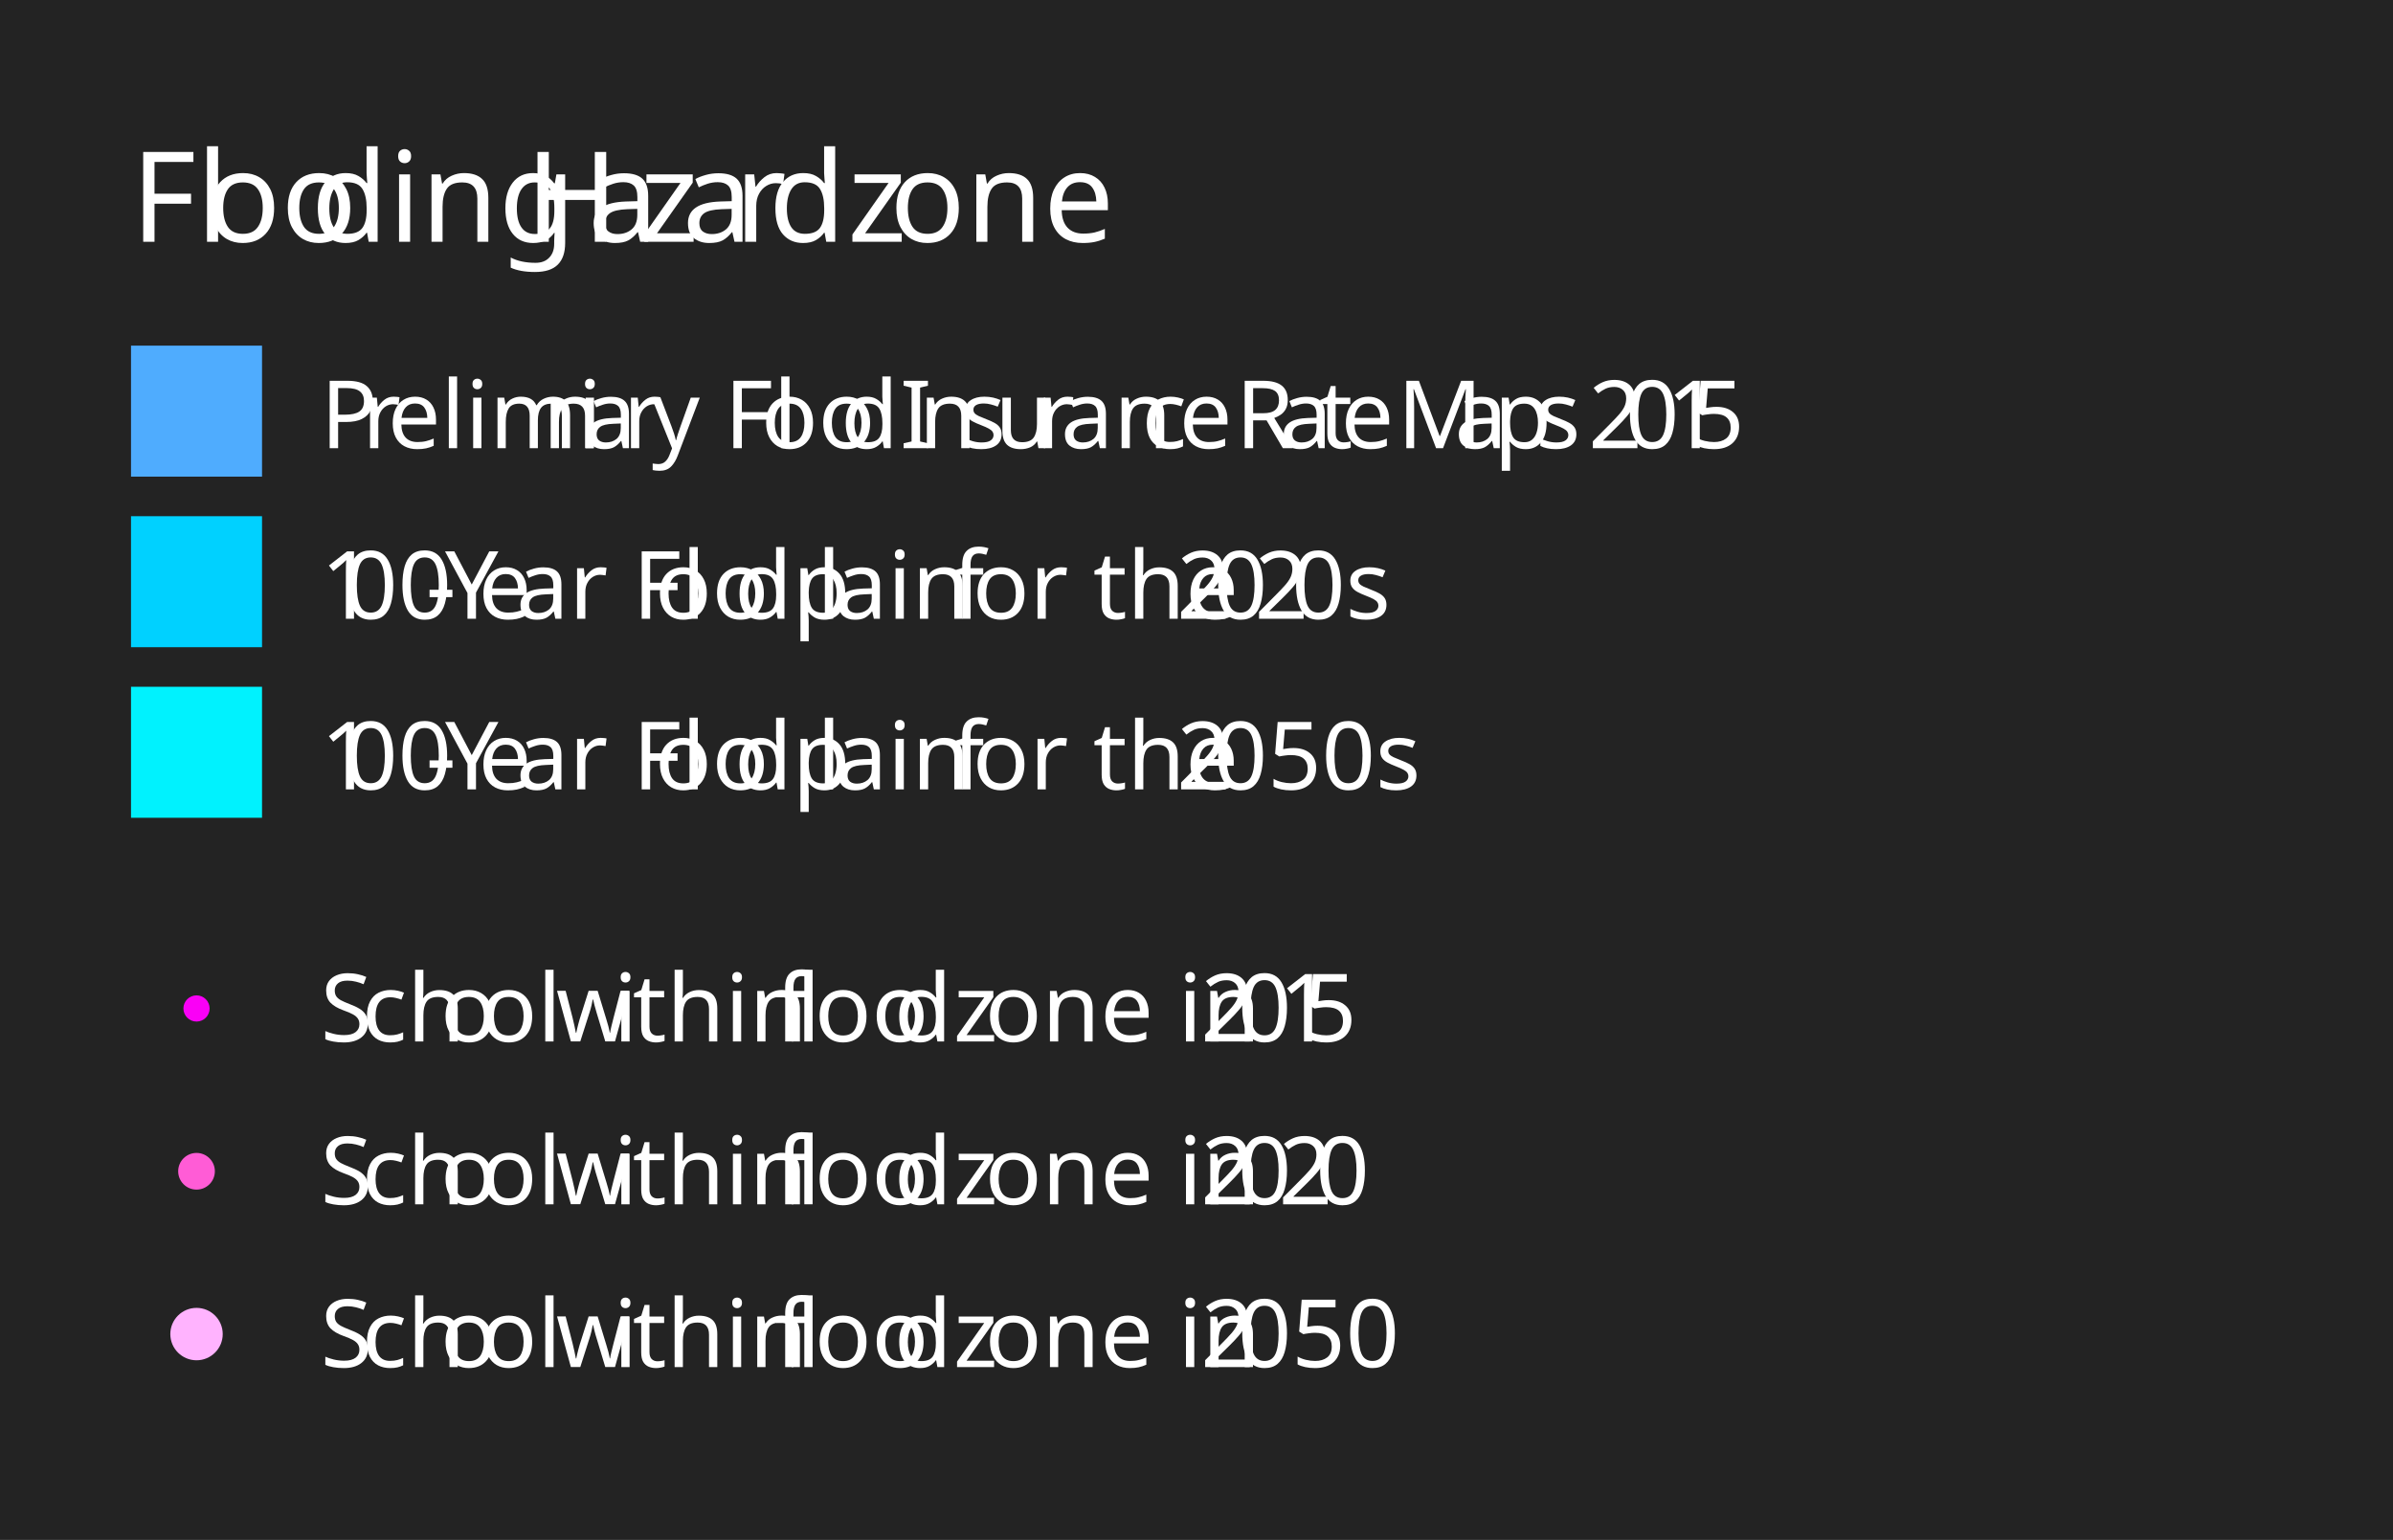
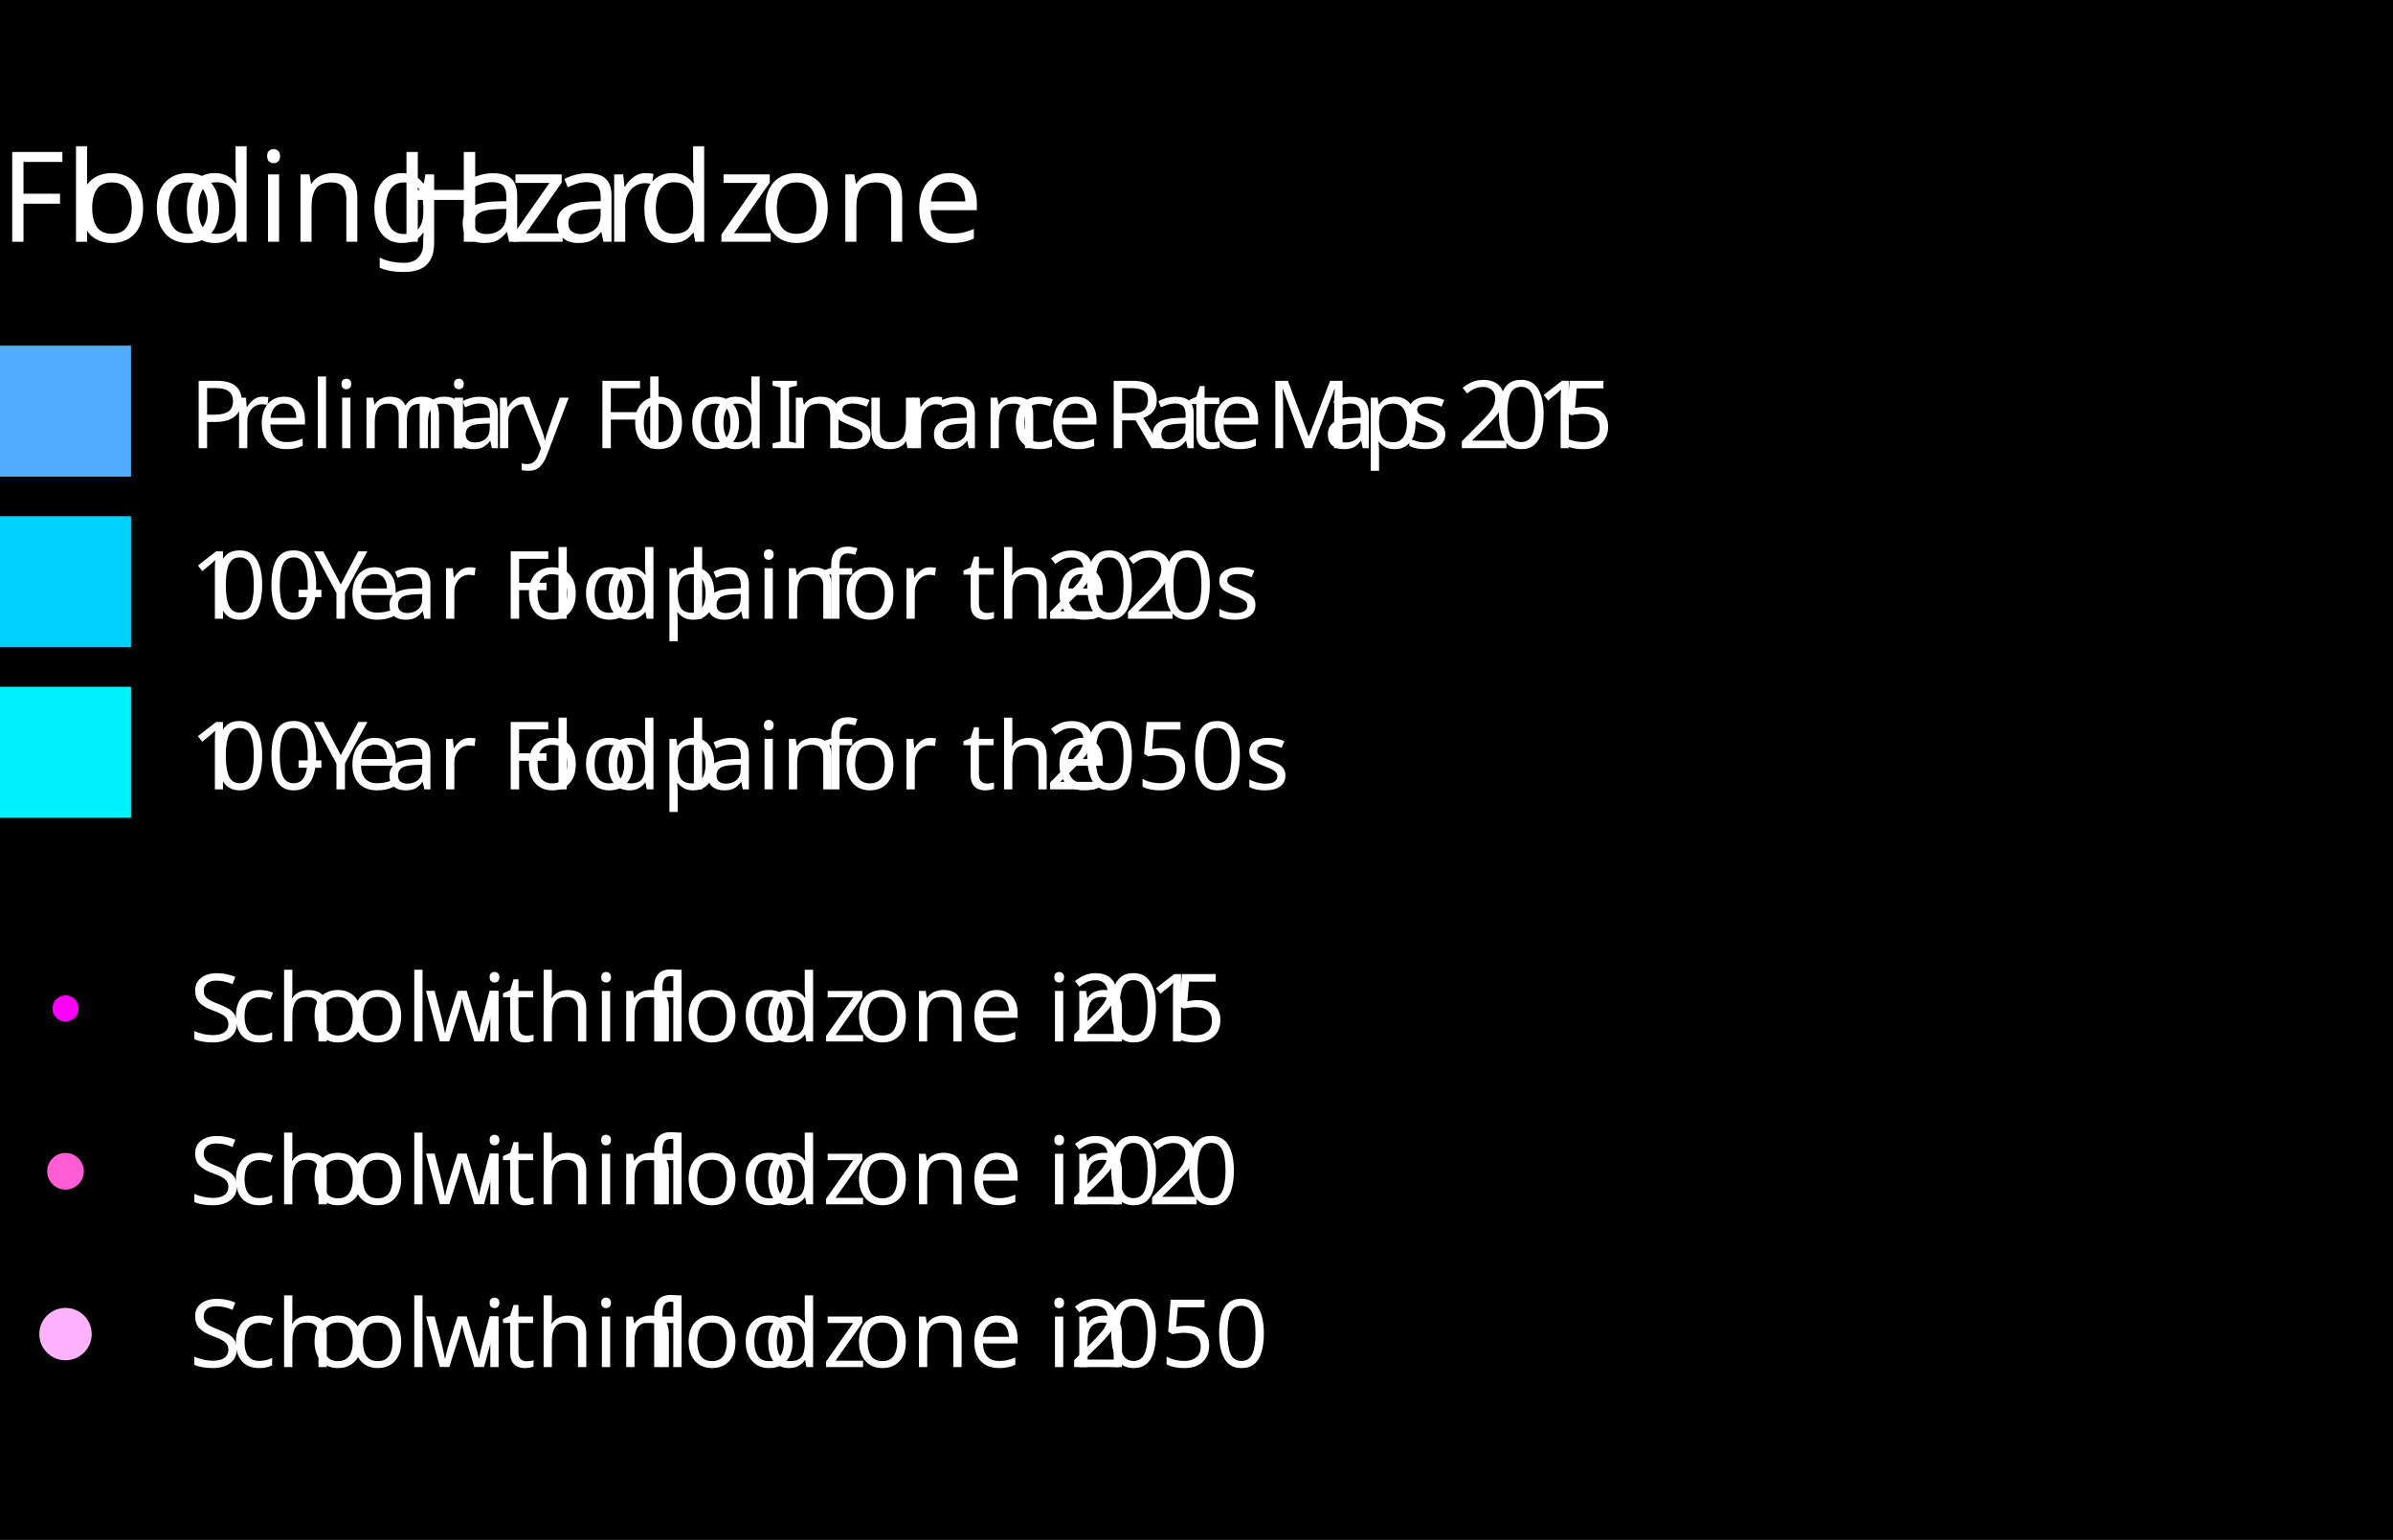
<svg xmlns="http://www.w3.org/2000/svg" viewBox="0 0 456.63 293.87">
  <defs>
-     <style>.a{fill:#232323;}.b{font-size:24px;}.b,.k{fill:#fff;font-family:AcuminProCond-Regular, Acumin Pro Condensed;}.c{letter-spacing:0em;}.d{letter-spacing:-0.01em;}.e{letter-spacing:-0.01em;}.f{letter-spacing:0em;}.g{letter-spacing:-0.01em;}.h{letter-spacing:0em;}.i{letter-spacing:0em;}.j{fill:#4facfe;}.k{font-size:18px;}.l{letter-spacing:-0.01em;}.m{letter-spacing:0em;}.n{letter-spacing:-0.01em;}.o{letter-spacing:0em;}.p{letter-spacing:0.03em;}.q{letter-spacing:0em;}.r{letter-spacing:-0.01em;}.s{letter-spacing:-0.01em;}.t{letter-spacing:0.01em;}.u{letter-spacing:0em;}.v{letter-spacing:0em;}.w{letter-spacing:0em;}.x{fill:#00d1ff;}.y{letter-spacing:-0.07em;}.z{letter-spacing:-0.06em;}.aa{letter-spacing:0em;}.ab{letter-spacing:0.01em;}.ac{fill:#00f2fe;}.ad{fill:#fa00f6;}.ae{letter-spacing:0.01em;}.af{letter-spacing:0em;}.ag{letter-spacing:0.01em;}.ah{letter-spacing:0.02em;}.ai{letter-spacing:0em;}.aj{fill:#ff5cd6;}.ak{fill:#ffb3fe;}</style>
+     <style>.a{font-size:24px;}.a,.j{fill:#fff;font-family:AcuminProCond-Regular, Acumin Pro Condensed;}.b{letter-spacing:0em;}.c{letter-spacing:-0.01em;}.d{letter-spacing:-0.01em;}.e{letter-spacing:0em;}.f{letter-spacing:-0.01em;}.g{letter-spacing:0em;}.h{letter-spacing:0em;}.i{fill:#4facfe;}.j{font-size:18px;}.k{letter-spacing:-0.01em;}.l{letter-spacing:0em;}.m{letter-spacing:-0.01em;}.n{letter-spacing:0em;}.o{letter-spacing:0.03em;}.p{letter-spacing:0em;}.q{letter-spacing:-0.01em;}.r{letter-spacing:-0.01em;}.s{letter-spacing:0.01em;}.t{letter-spacing:0em;}.u{letter-spacing:0em;}.v{letter-spacing:0em;}.w{fill:#00d1ff;}.x{letter-spacing:-0.07em;}.y{letter-spacing:-0.06em;}.z{letter-spacing:0em;}.aa{letter-spacing:0.01em;}.ab{fill:#00f2fe;}.ac{fill:#fa00f6;}.ad{letter-spacing:0.01em;}.ae{letter-spacing:0em;}.af{letter-spacing:0.01em;}.ag{letter-spacing:0.02em;}.ah{letter-spacing:0em;}.ai{fill:#ff5cd6;}.aj{fill:#ffb3fe;}</style>
  </defs>
-   <rect class="a" width="456.63" height="293.87" />
-   <text class="b" transform="translate(25 46.14)">Fl<tspan class="c" x="14.09" y="0">oo</tspan>
+   <rect width="456.63" height="293.87" />
+   <text class="a" transform="translate(0 46.14)">Fl<tspan class="b" x="14.09" y="0">oo</tspan>
    <tspan x="34.34" y="0">ding </tspan>
-     <tspan class="d" x="75.24" y="0">H</tspan>
-     <tspan class="e" x="87.17" y="0">a</tspan>
-     <tspan class="f" x="97.01" y="0">z</tspan>
+     <tspan class="c" x="75.24" y="0">H</tspan>
+     <tspan class="d" x="87.17" y="0">a</tspan>
+     <tspan class="e" x="97.01" y="0">z</tspan>
    <tspan x="105.17" y="0">a</tspan>
-     <tspan class="g" x="115.15" y="0">r</tspan>
-     <tspan class="h" x="121.65" y="0">d </tspan>
-     <tspan class="i" x="136.72" y="0">z</tspan>
+     <tspan class="f" x="115.15" y="0">r</tspan>
+     <tspan class="g" x="121.65" y="0">d </tspan>
+     <tspan class="h" x="136.72" y="0">z</tspan>
    <tspan x="144.74" y="0">one</tspan>
  </text>
-   <rect class="j" x="25" y="65.96" width="25" height="25" />
-   <text class="k" transform="translate(61.16 85.53)">
-     <tspan class="l">P</tspan>
-     <tspan class="m" x="7.92" y="0">r</tspan>
+   <rect class="i" y="65.96" width="25" height="25" />
+   <text class="j" transform="translate(36.16 85.53)">
+     <tspan class="k">P</tspan>
+     <tspan class="l" x="7.92" y="0">r</tspan>
    <tspan x="12.8" y="0">elimi</tspan>
-     <tspan class="n" x="42.39" y="0">n</tspan>
-     <tspan class="o" x="50.22" y="0">a</tspan>
-     <tspan class="p" x="57.71" y="0">r</tspan>
+     <tspan class="m" x="42.39" y="0">n</tspan>
+     <tspan class="n" x="50.22" y="0">a</tspan>
+     <tspan class="o" x="57.71" y="0">r</tspan>
    <tspan x="63.18" y="0">y Fl</tspan>
-     <tspan class="q" x="84.06" y="0">oo</tspan>
+     <tspan class="p" x="84.06" y="0">oo</tspan>
    <tspan x="99.25" y="0">d </tspan>
-     <tspan class="l" x="110.55" y="0">I</tspan>
-     <tspan class="o" x="114.17" y="0">n</tspan>
-     <tspan class="r" x="122.15" y="0">s</tspan>
-     <tspan class="m" x="128.7" y="0">u</tspan>
-     <tspan class="s" x="136.49" y="0">r</tspan>
+     <tspan class="k" x="110.55" y="0">I</tspan>
+     <tspan class="n" x="114.17" y="0">n</tspan>
+     <tspan class="q" x="122.15" y="0">s</tspan>
+     <tspan class="l" x="128.7" y="0">u</tspan>
+     <tspan class="r" x="136.49" y="0">r</tspan>
    <tspan x="141.23" y="0">an</tspan>
-     <tspan class="t" x="156.69" y="0">c</tspan>
+     <tspan class="s" x="156.69" y="0">c</tspan>
    <tspan x="163.83" y="0">e </tspan>
-     <tspan class="t" x="174.6" y="0">R</tspan>
+     <tspan class="s" x="174.6" y="0">R</tspan>
    <tspan x="182.98" y="0">a</tspan>
-     <tspan class="m" x="190.47" y="0">t</tspan>
+     <tspan class="l" x="190.47" y="0">t</tspan>
    <tspan x="194.68" y="0">e </tspan>
-     <tspan class="r" x="205.45" y="0">M</tspan>
-     <tspan class="o" x="216.39" y="0">a</tspan>
-     <tspan class="u" x="223.88" y="0">p</tspan>
+     <tspan class="q" x="205.45" y="0">M</tspan>
+     <tspan class="n" x="216.39" y="0">a</tspan>
+     <tspan class="t" x="223.88" y="0">p</tspan>
    <tspan x="231.83" y="0">s </tspan>
-     <tspan class="q" x="241.93" y="0">2</tspan>
+     <tspan class="p" x="241.93" y="0">2</tspan>
    <tspan x="248.99" y="0">0</tspan>
-     <tspan class="v" x="256.8" y="0">1</tspan>
-     <tspan class="w" x="261.43" y="0">5</tspan>
+     <tspan class="u" x="256.8" y="0">1</tspan>
+     <tspan class="v" x="261.43" y="0">5</tspan>
  </text>
-   <rect class="x" x="25" y="98.51" width="25" height="25" />
-   <text class="k" transform="translate(61.16 118.08)">
-     <tspan class="m">1</tspan>
+   <rect class="w" y="98.51" width="25" height="25" />
+   <text class="j" transform="translate(36.16 118.08)">
+     <tspan class="l">1</tspan>
    <tspan x="4.46" y="0">00</tspan>
-     <tspan class="y" x="20.09" y="0">-</tspan>
-     <tspan class="z" x="23.76" y="0">Y</tspan>
-     <tspan class="m" x="30.1" y="0">e</tspan>
+     <tspan class="x" x="20.09" y="0">-</tspan>
+     <tspan class="y" x="23.76" y="0">Y</tspan>
+     <tspan class="l" x="30.1" y="0">e</tspan>
    <tspan x="37.33" y="0">ar Fl</tspan>
-     <tspan class="q" x="63.79" y="0">oo</tspan>
+     <tspan class="p" x="63.79" y="0">oo</tspan>
    <tspan x="78.98" y="0">dp</tspan>
-     <tspan class="aa" x="94.71" y="0">l</tspan>
+     <tspan class="z" x="94.71" y="0">l</tspan>
    <tspan x="98.1" y="0">ain </tspan>
-     <tspan class="ab" x="120.49" y="0">f</tspan>
+     <tspan class="aa" x="120.49" y="0">f</tspan>
    <tspan x="124.4" y="0">or the </tspan>
-     <tspan class="q" x="163.36" y="0">2</tspan>
+     <tspan class="p" x="163.36" y="0">2</tspan>
    <tspan x="170.42" y="0">0</tspan>
-     <tspan class="q" x="178.23" y="0">2</tspan>
-     <tspan class="o" x="185.29" y="0">0s</tspan>
+     <tspan class="p" x="178.23" y="0">2</tspan>
+     <tspan class="n" x="185.29" y="0">0s</tspan>
  </text>
-   <rect class="ac" x="25" y="131.06" width="25" height="25" />
-   <text class="k" transform="translate(61.16 150.64)">
-     <tspan class="m">1</tspan>
+   <rect class="ab" y="131.06" width="25" height="25" />
+   <text class="j" transform="translate(36.16 150.64)">
+     <tspan class="l">1</tspan>
    <tspan x="4.46" y="0">00</tspan>
-     <tspan class="y" x="20.09" y="0">-</tspan>
-     <tspan class="z" x="23.76" y="0">Y</tspan>
-     <tspan class="m" x="30.1" y="0">e</tspan>
+     <tspan class="x" x="20.09" y="0">-</tspan>
+     <tspan class="y" x="23.76" y="0">Y</tspan>
+     <tspan class="l" x="30.1" y="0">e</tspan>
    <tspan x="37.33" y="0">ar Fl</tspan>
-     <tspan class="q" x="63.79" y="0">oo</tspan>
+     <tspan class="p" x="63.79" y="0">oo</tspan>
    <tspan x="78.98" y="0">dp</tspan>
-     <tspan class="aa" x="94.71" y="0">l</tspan>
+     <tspan class="z" x="94.71" y="0">l</tspan>
    <tspan x="98.1" y="0">ain </tspan>
-     <tspan class="ab" x="120.49" y="0">f</tspan>
+     <tspan class="aa" x="120.49" y="0">f</tspan>
    <tspan x="124.4" y="0">or the </tspan>
-     <tspan class="q" x="163.36" y="0">2</tspan>
+     <tspan class="p" x="163.36" y="0">2</tspan>
    <tspan x="170.42" y="0">050s</tspan>
  </text>
-   <circle class="ad" cx="37.5" cy="192.45" r="2.5" />
-   <text class="k" transform="translate(61.16 198.75)">
-     <tspan class="ae">S</tspan>
+   <circle class="ac" cx="12.5" cy="192.45" r="2.5" />
+   <text class="j" transform="translate(36.16 198.75)">
+     <tspan class="ad">S</tspan>
    <tspan x="7.88" y="0">ch</tspan>
-     <tspan class="q" x="22.88" y="0">o</tspan>
+     <tspan class="p" x="22.88" y="0">o</tspan>
    <tspan x="30.47" y="0">ol </tspan>
-     <tspan class="af" x="44.93" y="0">w</tspan>
-     <tspan class="ag" x="55.87" y="0">i</tspan>
+     <tspan class="ae" x="44.93" y="0">w</tspan>
+     <tspan class="af" x="55.87" y="0">i</tspan>
    <tspan x="59.54" y="0">thin </tspan>
-     <tspan class="ah" x="86.7" y="0">f</tspan>
+     <tspan class="ag" x="86.7" y="0">f</tspan>
    <tspan x="90.79" y="0">l</tspan>
-     <tspan class="q" x="94.26" y="0">oo</tspan>
+     <tspan class="p" x="94.26" y="0">oo</tspan>
    <tspan x="109.45" y="0">d </tspan>
-     <tspan class="ai" x="120.76" y="0">z</tspan>
-     <tspan class="w" x="126.77" y="0">one in </tspan>
-     <tspan class="q" x="167.95" y="0">2</tspan>
+     <tspan class="ah" x="120.76" y="0">z</tspan>
+     <tspan class="v" x="126.77" y="0">one in </tspan>
+     <tspan class="p" x="167.95" y="0">2</tspan>
    <tspan x="175.01" y="0">0</tspan>
-     <tspan class="v" x="182.82" y="0">1</tspan>
+     <tspan class="u" x="182.82" y="0">1</tspan>
    <tspan x="187.45" y="0">5</tspan>
  </text>
-   <circle class="aj" cx="37.5" cy="223.52" r="3.5" />
-   <text class="k" transform="translate(61.16 229.82)">
-     <tspan class="ae">S</tspan>
+   <circle class="ai" cx="12.5" cy="223.52" r="3.5" />
+   <text class="j" transform="translate(36.16 229.82)">
+     <tspan class="ad">S</tspan>
    <tspan x="7.88" y="0">ch</tspan>
-     <tspan class="q" x="22.88" y="0">o</tspan>
+     <tspan class="p" x="22.88" y="0">o</tspan>
    <tspan x="30.47" y="0">ol </tspan>
-     <tspan class="af" x="44.93" y="0">w</tspan>
-     <tspan class="ag" x="55.87" y="0">i</tspan>
+     <tspan class="ae" x="44.93" y="0">w</tspan>
+     <tspan class="af" x="55.87" y="0">i</tspan>
    <tspan x="59.54" y="0">thin </tspan>
-     <tspan class="ah" x="86.7" y="0">f</tspan>
+     <tspan class="ag" x="86.7" y="0">f</tspan>
    <tspan x="90.79" y="0">l</tspan>
-     <tspan class="q" x="94.26" y="0">oo</tspan>
+     <tspan class="p" x="94.26" y="0">oo</tspan>
    <tspan x="109.45" y="0">d </tspan>
-     <tspan class="ai" x="120.76" y="0">z</tspan>
-     <tspan class="w" x="126.77" y="0">one in </tspan>
-     <tspan class="q" x="167.95" y="0">2</tspan>
+     <tspan class="ah" x="120.76" y="0">z</tspan>
+     <tspan class="v" x="126.77" y="0">one in </tspan>
+     <tspan class="p" x="167.95" y="0">2</tspan>
    <tspan x="175.01" y="0">0</tspan>
-     <tspan class="q" x="182.82" y="0">2</tspan>
-     <tspan class="o" x="189.88" y="0">0</tspan>
+     <tspan class="p" x="182.82" y="0">2</tspan>
+     <tspan class="n" x="189.88" y="0">0</tspan>
  </text>
-   <circle class="ak" cx="37.5" cy="254.59" r="5" />
-   <text class="k" transform="translate(61.16 260.89)">
-     <tspan class="ae">S</tspan>
+   <circle class="aj" cx="12.5" cy="254.59" r="5" />
+   <text class="j" transform="translate(36.16 260.89)">
+     <tspan class="ad">S</tspan>
    <tspan x="7.88" y="0">ch</tspan>
-     <tspan class="q" x="22.88" y="0">o</tspan>
+     <tspan class="p" x="22.88" y="0">o</tspan>
    <tspan x="30.47" y="0">ol </tspan>
-     <tspan class="af" x="44.93" y="0">w</tspan>
-     <tspan class="ag" x="55.87" y="0">i</tspan>
+     <tspan class="ae" x="44.93" y="0">w</tspan>
+     <tspan class="af" x="55.87" y="0">i</tspan>
    <tspan x="59.54" y="0">thin </tspan>
-     <tspan class="ah" x="86.7" y="0">f</tspan>
+     <tspan class="ag" x="86.7" y="0">f</tspan>
    <tspan x="90.79" y="0">l</tspan>
-     <tspan class="q" x="94.26" y="0">oo</tspan>
+     <tspan class="p" x="94.26" y="0">oo</tspan>
    <tspan x="109.45" y="0">d </tspan>
-     <tspan class="ai" x="120.76" y="0">z</tspan>
-     <tspan class="w" x="126.77" y="0">one in </tspan>
-     <tspan class="q" x="167.95" y="0">2</tspan>
+     <tspan class="ah" x="120.76" y="0">z</tspan>
+     <tspan class="v" x="126.77" y="0">one in </tspan>
+     <tspan class="p" x="167.95" y="0">2</tspan>
    <tspan x="175.01" y="0">050</tspan>
  </text>
</svg>
